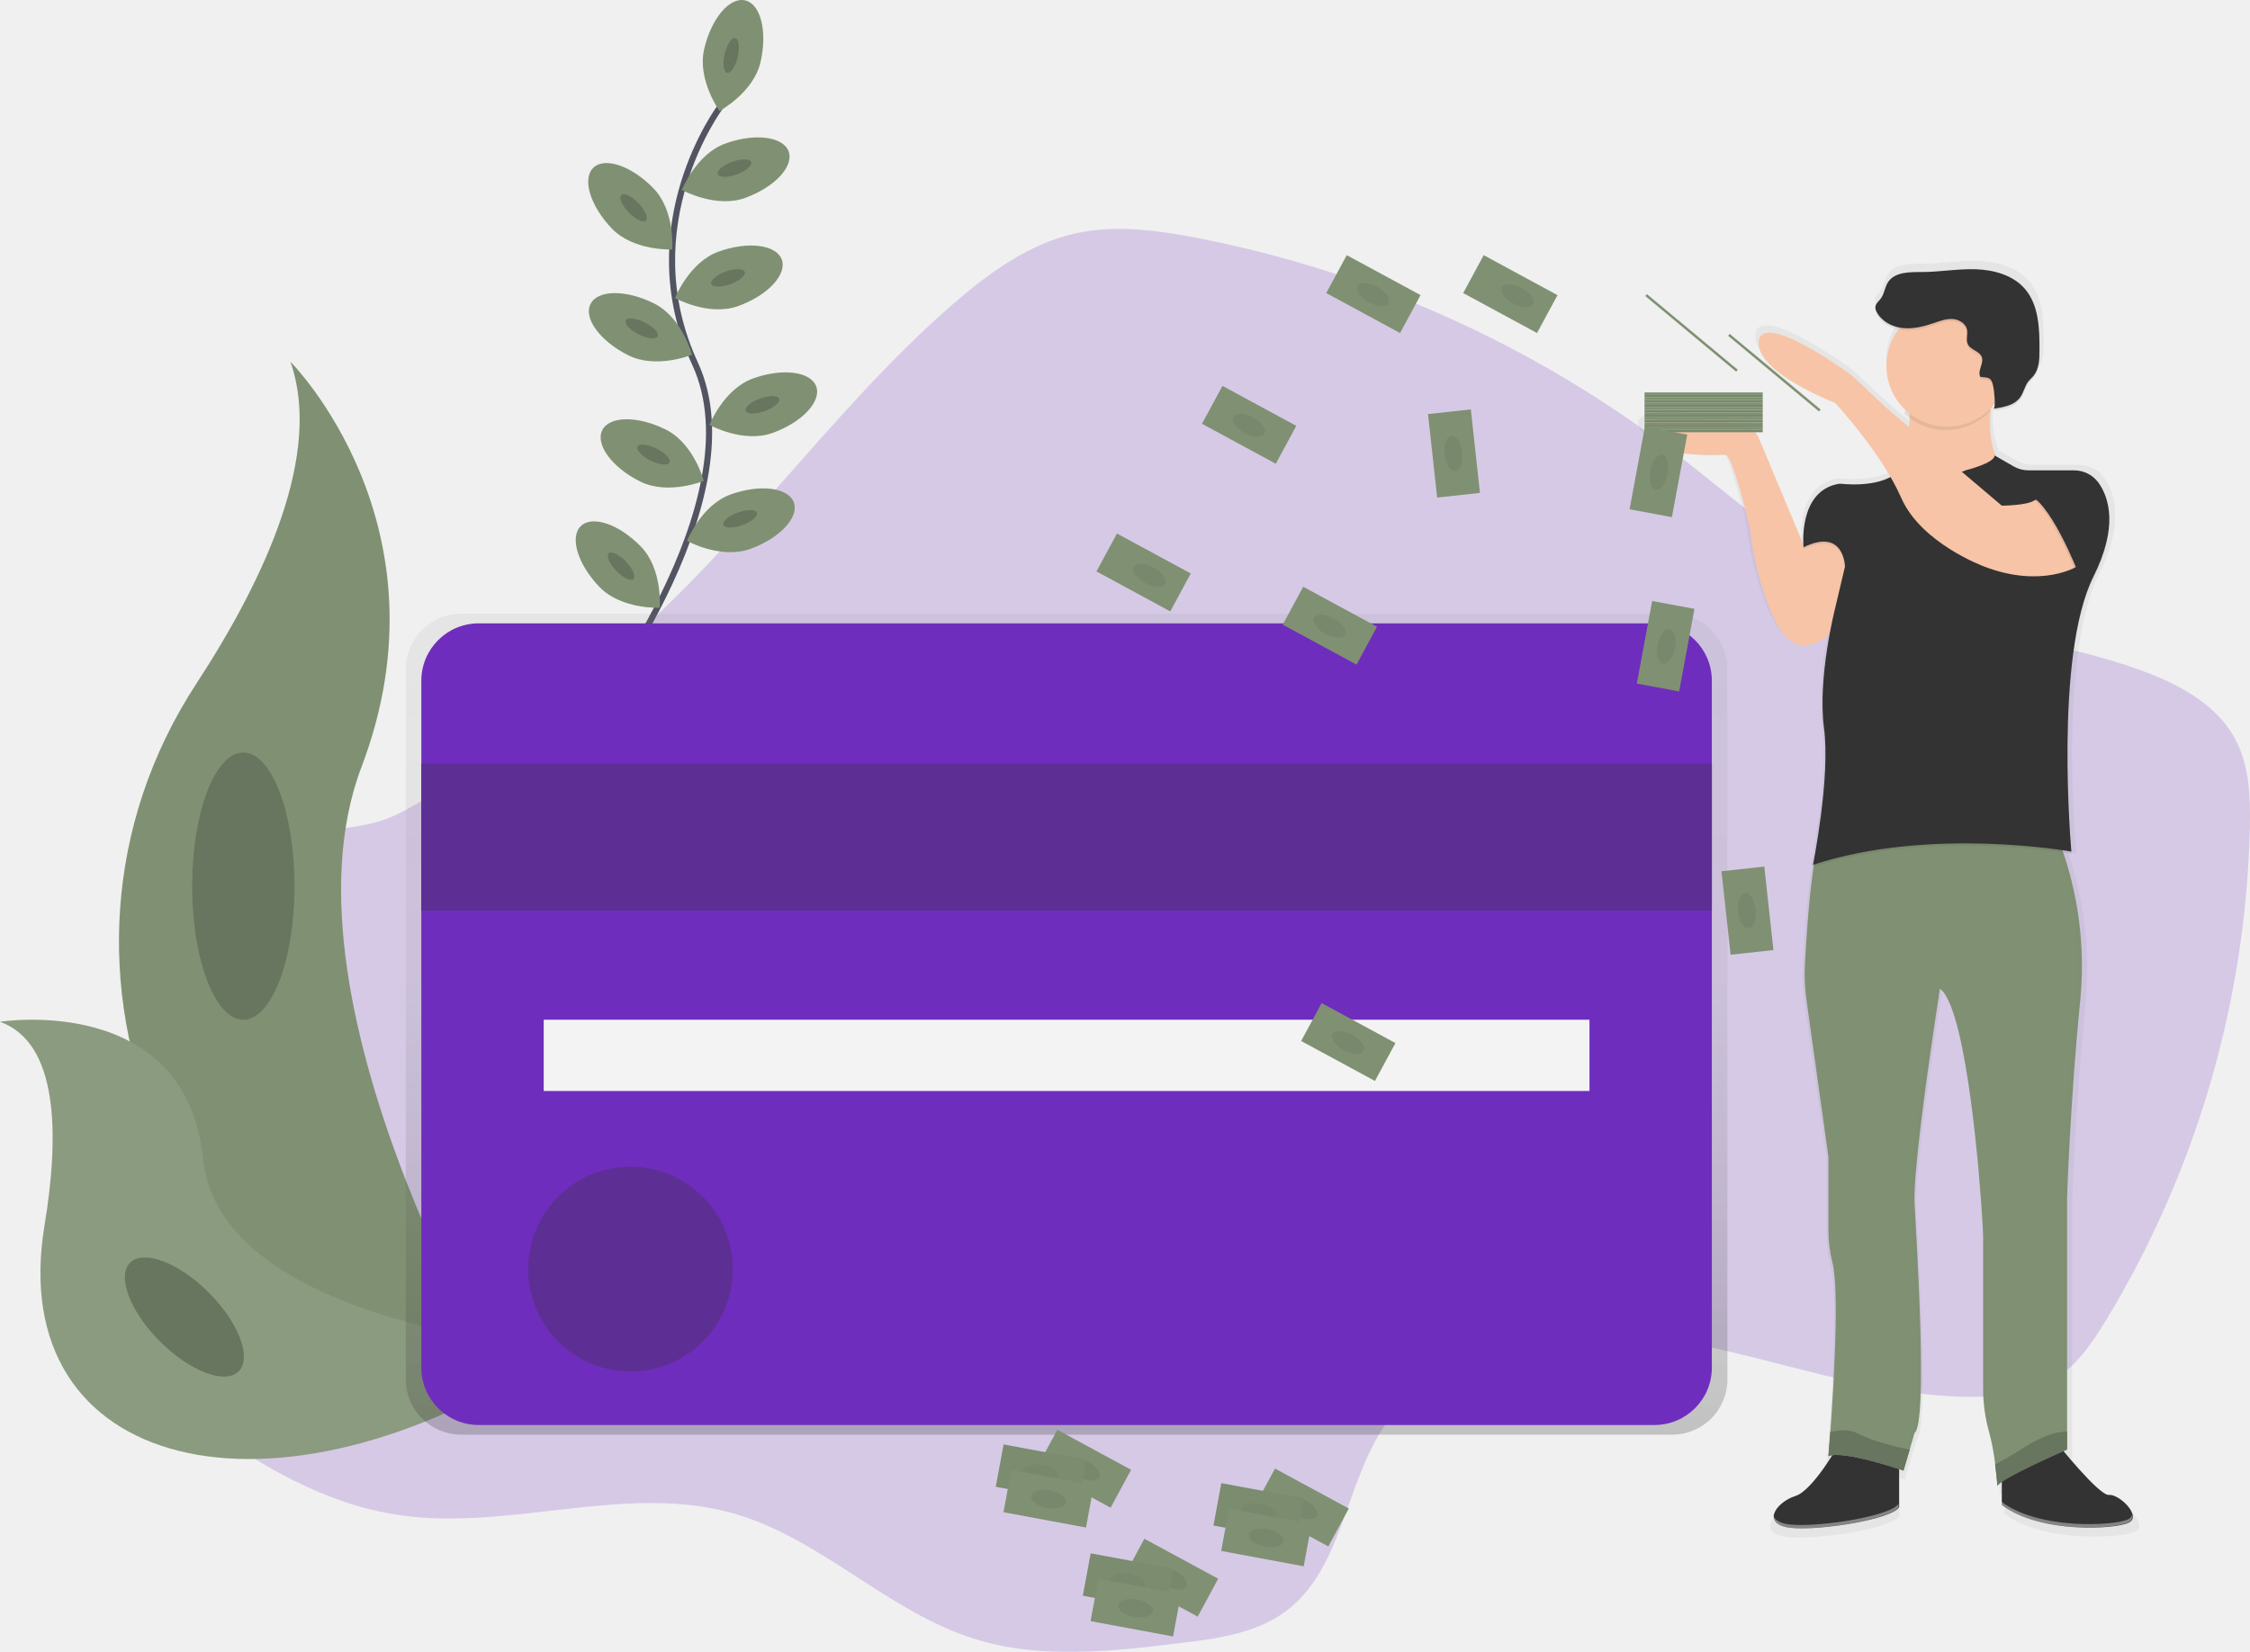
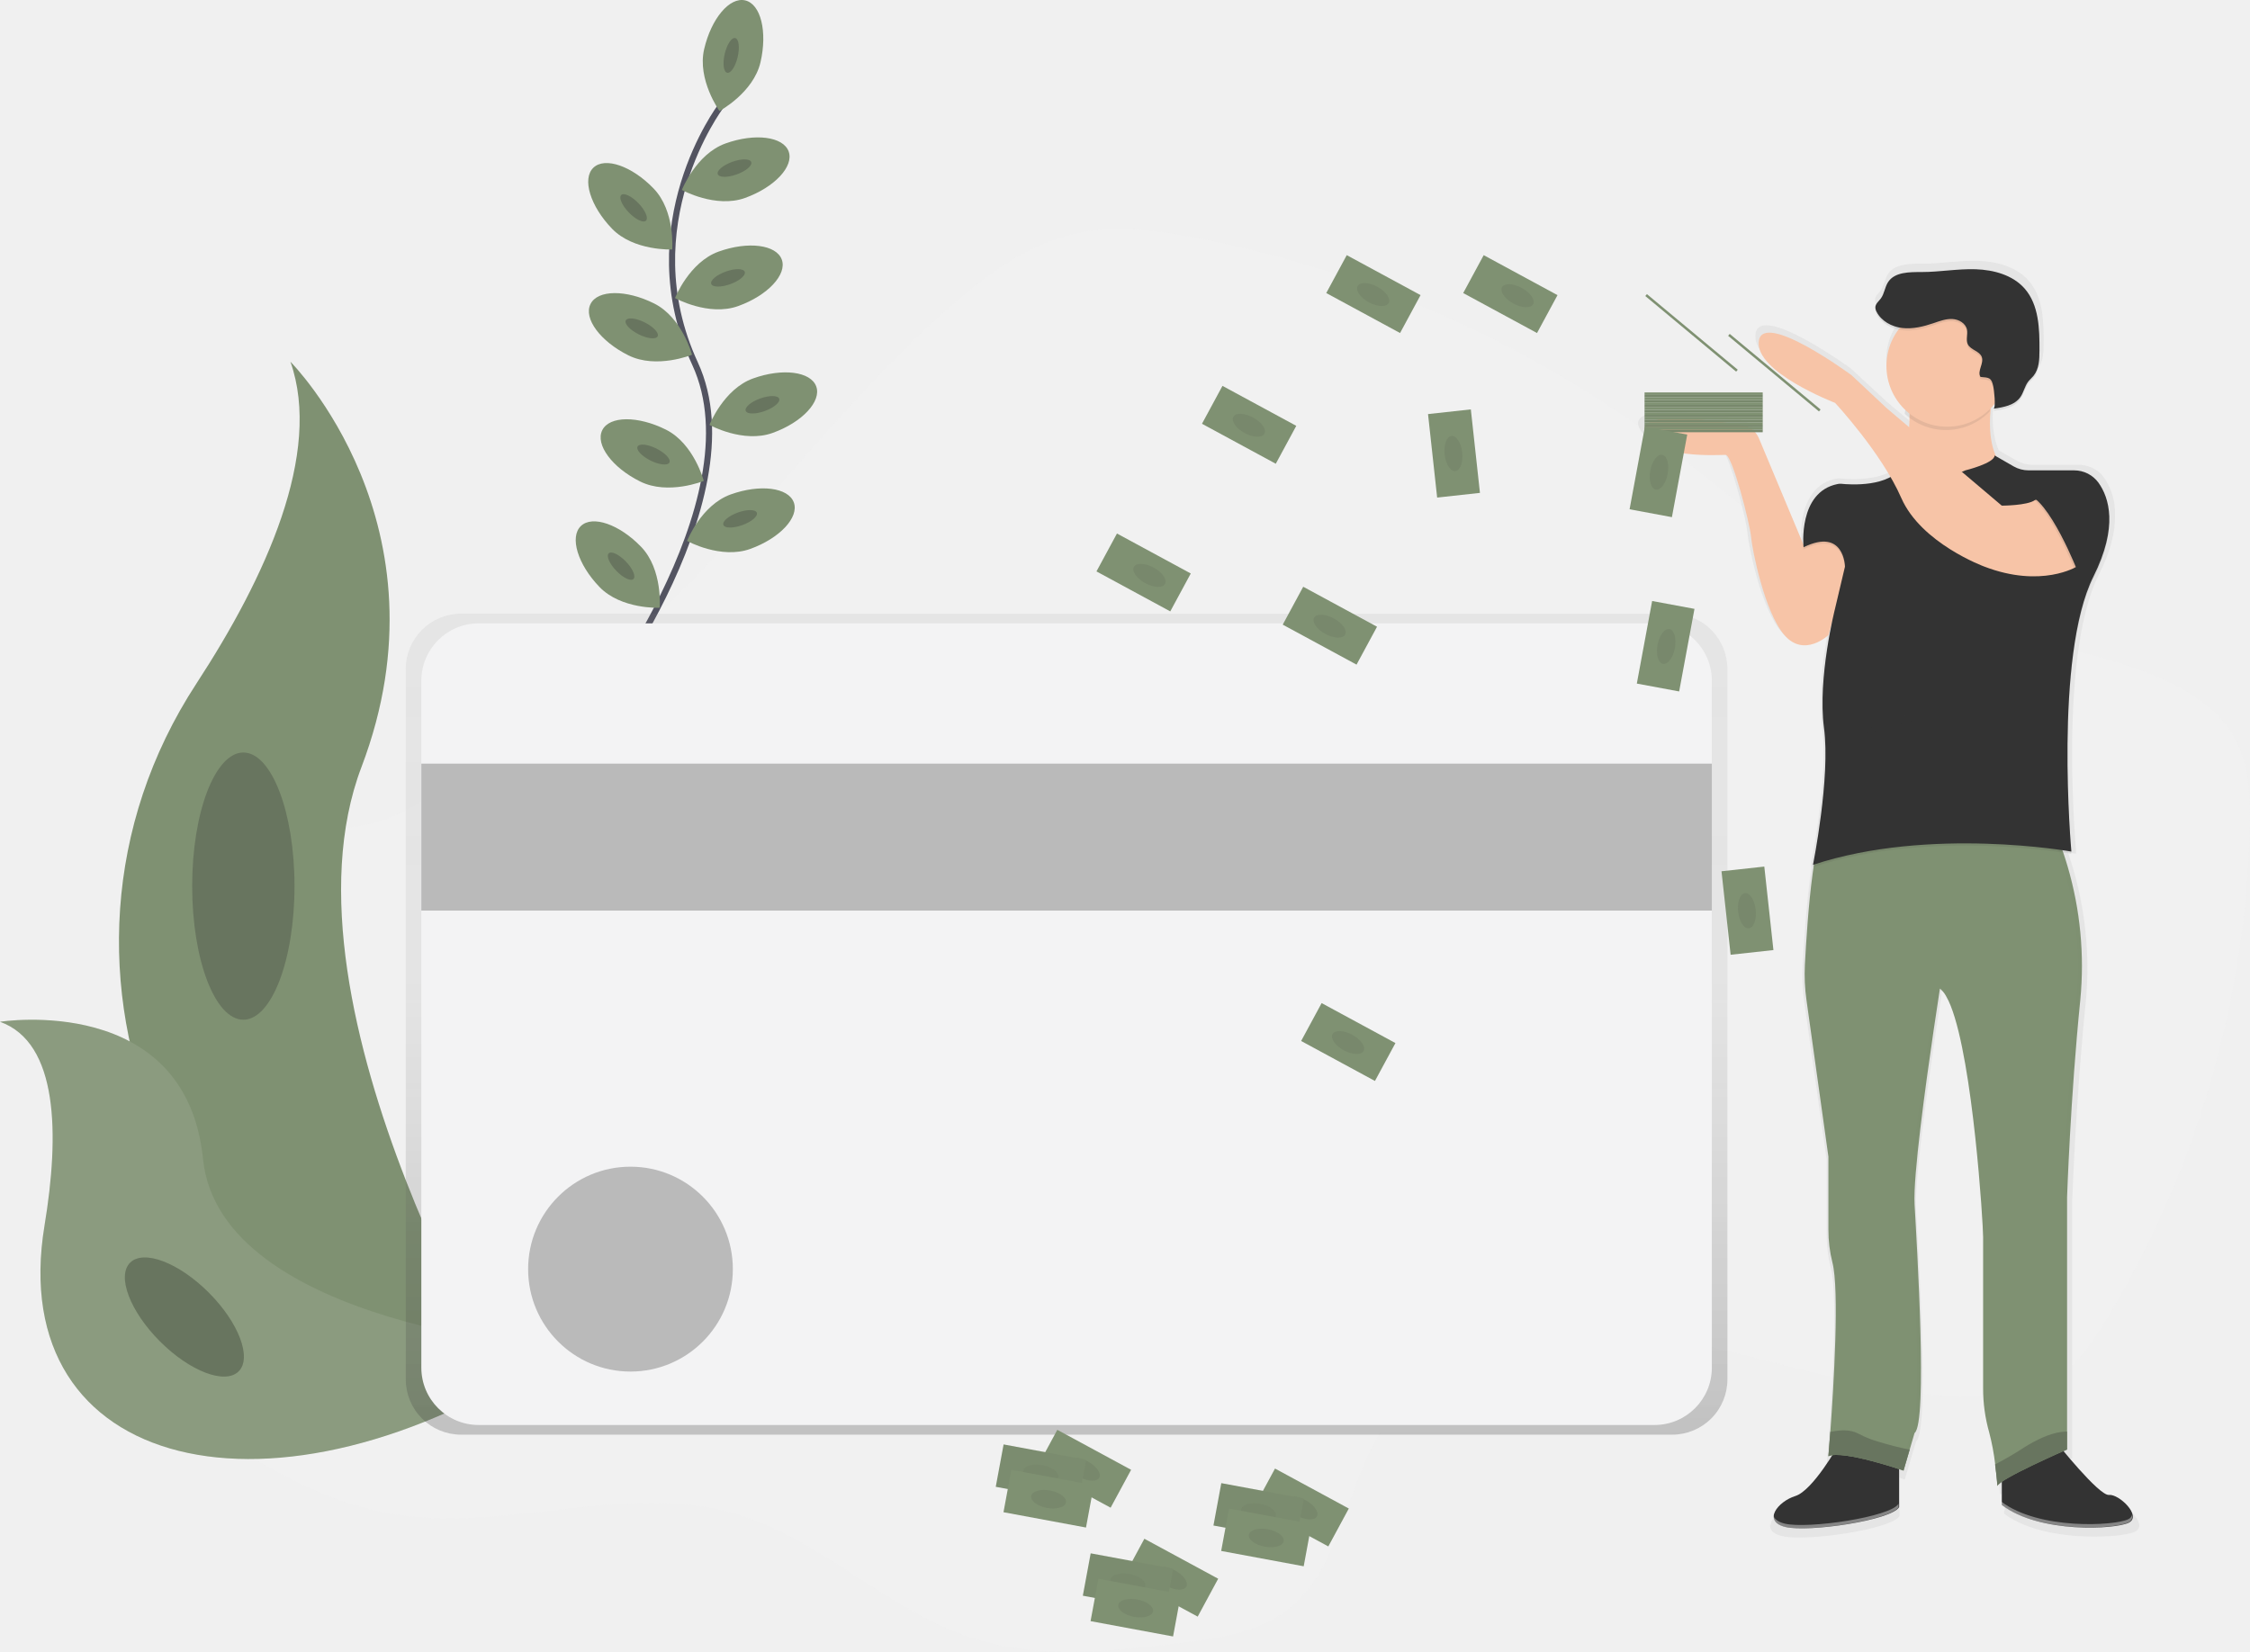
<svg xmlns="http://www.w3.org/2000/svg" width="734" height="539" viewBox="0 0 734 539" fill="none">
  <g clip-path="url(#clip0)">
-     <path opacity="0.2" d="M97.138 273.076C87.485 275.995 78.449 283.063 76.038 292.87C73.279 304.14 79.64 315.5 80.559 327.072C83.528 364.986 29.646 391.735 37.333 428.978C40.385 443.786 52.721 454.678 64.877 463.678C84.35 478.048 105.955 490.744 129.882 494.327C166.198 499.774 204.141 483.766 239.439 493.882C267.91 502.044 289.696 525.965 317.971 534.791C339.494 541.512 362.682 538.864 385.041 536.141C397.099 534.678 409.729 532.988 419.458 525.746C437.544 512.266 438.682 485.645 450.792 466.567C469.496 437.147 510.507 431.369 544.893 437.087C579.28 442.805 612.671 456.881 647.51 455.735C654.956 455.486 662.582 454.475 669.078 450.816C676.976 446.373 682.311 438.543 687.029 430.796C716.513 382.191 732.697 326.674 733.955 269.824C734.158 260.055 733.812 249.864 729.222 241.242C723.42 230.334 711.822 223.809 700.277 219.419C672.552 208.858 641.926 207.13 614.759 195.219C588.556 183.73 567.335 163.581 544.516 146.314C499.043 111.97 446.336 88.474 390.414 77.615C377.309 75.081 363.707 73.27 350.685 76.197C335.681 79.569 322.749 88.931 311.121 99.009C280.186 125.818 255.393 158.897 226.884 188.279C207.218 208.542 185.803 227.027 162.889 243.52C152.339 251.132 141.125 260.169 129.369 265.796C118.608 270.941 108.517 269.643 97.138 273.076Z" fill="#6F2DBD" />
+     <path opacity="0.2" d="M97.138 273.076C87.485 275.995 78.449 283.063 76.038 292.87C73.279 304.14 79.64 315.5 80.559 327.072C83.528 364.986 29.646 391.735 37.333 428.978C40.385 443.786 52.721 454.678 64.877 463.678C84.35 478.048 105.955 490.744 129.882 494.327C166.198 499.774 204.141 483.766 239.439 493.882C267.91 502.044 289.696 525.965 317.971 534.791C339.494 541.512 362.682 538.864 385.041 536.141C397.099 534.678 409.729 532.988 419.458 525.746C437.544 512.266 438.682 485.645 450.792 466.567C469.496 437.147 510.507 431.369 544.893 437.087C579.28 442.805 612.671 456.881 647.51 455.735C654.956 455.486 662.582 454.475 669.078 450.816C676.976 446.373 682.311 438.543 687.029 430.796C716.513 382.191 732.697 326.674 733.955 269.824C734.158 260.055 733.812 249.864 729.222 241.242C723.42 230.334 711.822 223.809 700.277 219.419C672.552 208.858 641.926 207.13 614.759 195.219C588.556 183.73 567.335 163.581 544.516 146.314C499.043 111.97 446.336 88.474 390.414 77.615C377.309 75.081 363.707 73.27 350.685 76.197C335.681 79.569 322.749 88.931 311.121 99.009C280.186 125.818 255.393 158.897 226.884 188.279C207.218 208.542 185.803 227.027 162.889 243.52C152.339 251.132 141.125 260.169 129.369 265.796C118.608 270.941 108.517 269.643 97.138 273.076Z" fill="#F3F3F4" />
    <path d="M235.031 34.806C235.031 34.806 205.904 73.527 226.741 118.66C247.578 163.793 190.426 236.308 190.426 236.308" stroke="#535461" stroke-width="2" stroke-miterlimit="10" />
    <path d="M248.09 20.315C245.777 30.28 234.707 36.217 234.707 36.217C234.707 36.217 227.397 25.995 229.71 16.03C232.024 6.065 238 -1.056 243.094 0.128C248.188 1.313 250.404 10.35 248.09 20.315Z" fill="#7F9172" />
    <path d="M240.655 18.578C241.382 15.45 241.022 12.692 239.851 12.419C238.679 12.147 237.14 14.461 236.412 17.59C235.685 20.719 236.045 23.476 237.217 23.749C238.388 24.022 239.928 21.707 240.655 18.578Z" fill="#7F9172" />
    <path opacity="0.3" d="M240.655 18.578C241.382 15.45 241.022 12.692 239.851 12.419C238.679 12.147 237.14 14.461 236.412 17.59C235.685 20.719 236.045 23.476 237.217 23.749C238.388 24.022 239.928 21.707 240.655 18.578Z" fill="#333333" />
    <path d="M243.056 64.588C233.441 68.058 222.446 61.978 222.446 61.978C222.446 61.978 227.043 50.278 236.666 46.815C246.289 43.353 255.506 44.552 257.277 49.425C259.048 54.298 252.672 61.118 243.056 64.588Z" fill="#7F9172" />
    <path d="M240.355 56.905C243.372 55.813 245.485 54.01 245.076 52.878C244.667 51.746 241.891 51.714 238.874 52.806C235.858 53.898 233.744 55.701 234.153 56.833C234.562 57.965 237.339 57.997 240.355 56.905Z" fill="#7F9172" />
    <path opacity="0.3" d="M240.355 56.905C243.372 55.813 245.485 54.01 245.076 52.878C244.667 51.746 241.891 51.714 238.874 52.806C235.858 53.898 233.744 55.701 234.153 56.833C234.562 57.965 237.339 57.997 240.355 56.905Z" fill="#333333" />
    <path d="M240.818 99.869C231.202 103.339 220.208 97.259 220.208 97.259C220.208 97.259 224.804 85.559 234.428 82.096C244.051 78.634 253.268 79.833 255.039 84.706C256.81 89.579 250.434 96.406 240.818 99.869Z" fill="#7F9172" />
    <path d="M238.229 92.719C241.248 91.631 243.366 89.831 242.958 88.698C242.551 87.565 239.773 87.528 236.754 88.617C233.735 89.705 231.617 91.505 232.025 92.638C232.432 93.771 235.21 93.807 238.229 92.719Z" fill="#7F9172" />
    <path opacity="0.3" d="M238.229 92.719C241.248 91.631 243.366 89.831 242.958 88.698C242.551 87.565 239.773 87.528 236.754 88.617C233.735 89.705 231.617 91.505 232.025 92.638C232.432 93.771 235.21 93.807 238.229 92.719Z" fill="#333333" />
    <path d="M252.054 141.26C242.439 144.73 231.444 138.65 231.444 138.65C231.444 138.65 236.041 126.95 245.664 123.488C255.287 120.025 264.504 121.224 266.275 126.098C268.046 130.971 261.67 137.813 252.054 141.26Z" fill="#7F9172" />
    <path d="M249.467 134.129C252.486 133.041 254.603 131.24 254.196 130.107C253.788 128.975 251.01 128.938 247.991 130.026C244.972 131.114 242.855 132.915 243.262 134.048C243.67 135.18 246.448 135.217 249.467 134.129Z" fill="#7F9172" />
    <path opacity="0.3" d="M249.467 134.129C252.486 133.041 254.603 131.24 254.196 130.107C253.788 128.975 251.01 128.938 247.991 130.026C244.972 131.114 242.855 132.915 243.262 134.048C243.67 135.18 246.448 135.217 249.467 134.129Z" fill="#333333" />
    <path d="M244.745 179.113C235.129 182.583 224.134 176.503 224.134 176.503C224.134 176.503 228.731 164.803 238.354 161.341C247.977 157.878 257.194 159.078 258.965 163.951C260.736 168.824 254.368 175.651 244.745 179.113Z" fill="#7F9172" />
    <path d="M242.177 171.339C245.194 170.247 247.307 168.444 246.898 167.312C246.489 166.18 243.713 166.148 240.696 167.24C237.68 168.332 235.566 170.135 235.975 171.267C236.384 172.399 239.161 172.431 242.177 171.339Z" fill="#7F9172" />
    <path opacity="0.3" d="M242.177 171.339C245.194 170.247 247.307 168.444 246.898 167.312C246.489 166.18 243.713 166.148 240.696 167.24C237.68 168.332 235.566 170.135 235.975 171.267C236.384 172.399 239.161 172.431 242.177 171.339Z" fill="#333333" />
    <path d="M199.642 74.613C206.741 81.975 219.288 81.402 219.288 81.402C219.288 81.402 220.321 68.872 213.222 61.51C206.123 54.147 197.328 51.115 193.576 54.721C189.823 58.327 192.543 67.251 199.642 74.613Z" fill="#7F9172" />
    <path d="M210.737 72C211.603 71.164 210.498 68.613 208.269 66.302C206.04 63.991 203.532 62.795 202.667 63.631C201.801 64.468 202.906 67.019 205.135 69.33C207.364 71.641 209.872 72.836 210.737 72Z" fill="#7F9172" />
    <path opacity="0.3" d="M210.737 72C211.603 71.164 210.498 68.613 208.269 66.302C206.04 63.991 203.532 62.795 202.667 63.631C201.801 64.468 202.906 67.019 205.135 69.33C207.364 71.641 209.872 72.836 210.737 72Z" fill="#333333" />
    <path d="M195.565 191.53C202.664 198.893 215.211 198.319 215.211 198.319C215.211 198.319 216.244 185.789 209.145 178.427C202.046 171.065 193.251 168.032 189.499 171.638C185.746 175.244 188.466 184.168 195.565 191.53Z" fill="#7F9172" />
    <path d="M206.65 188.928C207.515 188.091 206.41 185.54 204.182 183.229C201.953 180.918 199.445 179.723 198.579 180.559C197.714 181.395 198.819 183.946 201.048 186.257C203.276 188.568 205.785 189.764 206.65 188.928Z" fill="#7F9172" />
    <path opacity="0.3" d="M206.65 188.928C207.515 188.091 206.41 185.54 204.182 183.229C201.953 180.918 199.445 179.723 198.579 180.559C197.714 181.395 198.819 183.946 201.048 186.257C203.276 188.568 205.785 189.764 206.65 188.928Z" fill="#333333" />
    <path d="M204.977 115.936C214.126 120.508 225.754 115.755 225.754 115.755C225.754 115.755 222.551 103.603 213.41 99.031C204.269 94.46 194.962 94.505 192.634 99.213C190.305 103.92 195.829 111.365 204.977 115.936Z" fill="#7F9172" />
    <path d="M214.54 109.746C215.077 108.669 213.185 106.633 210.313 105.198C207.442 103.764 204.679 103.475 204.142 104.552C203.605 105.629 205.497 107.666 208.368 109.1C211.24 110.534 214.003 110.823 214.54 109.746Z" fill="#7F9172" />
    <path opacity="0.3" d="M214.54 109.746C215.077 108.669 213.185 106.633 210.313 105.198C207.442 103.764 204.679 103.475 204.142 104.552C203.605 105.629 205.497 107.666 208.368 109.1C211.24 110.534 214.003 110.823 214.54 109.746Z" fill="#333333" />
    <path d="M208.813 157.101C217.962 161.673 229.59 156.92 229.59 156.92C229.59 156.92 226.387 144.768 217.246 140.196C208.105 135.625 198.798 135.67 196.469 140.377C194.141 145.085 199.702 152.575 208.813 157.101Z" fill="#7F9172" />
    <path d="M218.379 150.916C218.916 149.839 217.023 147.803 214.152 146.369C211.281 144.935 208.518 144.645 207.981 145.723C207.444 146.8 209.336 148.836 212.207 150.27C215.079 151.704 217.842 151.994 218.379 150.916Z" fill="#7F9172" />
    <path opacity="0.3" d="M218.379 150.916C218.916 149.839 217.023 147.803 214.152 146.369C211.281 144.935 208.518 144.645 207.981 145.723C207.444 146.8 209.336 148.836 212.207 150.27C215.079 151.704 217.842 151.994 218.379 150.916Z" fill="#333333" />
    <path d="M94.749 118.034C94.749 118.034 147.945 171.283 117.915 250.302C87.884 329.32 169.393 460.721 169.393 460.721C169.393 460.721 168.519 460.592 166.898 460.306C57.627 441.002 3.369 315.915 64.108 222.994C86.663 188.445 105.239 147.921 94.749 118.034Z" fill="#7F9172" />
    <path d="M0 333.409C0 333.409 60.702 323.73 66.233 378.187C71.765 432.644 182.957 440.195 182.957 440.195C182.957 440.195 182.204 440.693 180.87 441.583C89.06 501.931 1.296 480.01 14.522 399.905C19.45 370.116 19.043 340.205 0 333.409Z" fill="#7F9172" />
    <g opacity="0.3">
      <path opacity="0.3" d="M0 333.409C0 333.409 60.702 323.73 66.233 378.187C71.765 432.644 182.957 440.195 182.957 440.195C182.957 440.195 182.204 440.693 180.87 441.583C89.06 501.931 1.296 480.01 14.522 399.905C19.45 370.116 19.043 340.205 0 333.409Z" fill="white" />
    </g>
    <path d="M79.383 332.737C88.602 332.737 96.076 313.22 96.076 289.143C96.076 265.067 88.602 245.549 79.383 245.549C70.165 245.549 62.691 265.067 62.691 289.143C62.691 313.22 70.165 332.737 79.383 332.737Z" fill="#7F9172" />
    <path opacity="0.3" d="M79.383 332.737C88.602 332.737 96.076 313.22 96.076 289.143C96.076 265.067 88.602 245.549 79.383 245.549C70.165 245.549 62.691 265.067 62.691 289.143C62.691 313.22 70.165 332.737 79.383 332.737Z" fill="#333333" />
    <path d="M77.858 447.468C82.252 443.07 77.886 431.568 68.107 421.779C58.327 411.99 46.838 407.62 42.444 412.018C38.05 416.416 42.416 427.917 52.195 437.707C61.975 447.496 73.465 451.866 77.858 447.468Z" fill="#7F9172" />
    <path opacity="0.3" d="M77.858 447.468C82.252 443.07 77.886 431.568 68.107 421.779C58.327 411.99 46.838 407.62 42.444 412.018C38.05 416.416 42.416 427.917 52.195 437.707C61.975 447.496 73.465 451.866 77.858 447.468Z" fill="#333333" />
    <path d="M545.519 200.25H150.38C145.605 200.25 141.026 202.149 137.649 205.529C134.273 208.908 132.376 213.492 132.376 218.272V450.107C132.376 454.887 134.273 459.47 137.649 462.85C141.026 466.23 145.605 468.129 150.38 468.129H545.519C550.294 468.129 554.873 466.23 558.249 462.85C561.626 459.47 563.522 454.887 563.522 450.107V218.272C563.522 213.492 561.626 208.908 558.249 205.529C554.873 202.149 550.294 200.25 545.519 200.25Z" fill="url(#paint0_linear)" />
-     <path d="M539.746 203.404H156.145C145.819 203.404 137.448 211.783 137.448 222.119V446.26C137.448 456.596 145.819 464.975 156.145 464.975H539.746C550.072 464.975 558.443 456.596 558.443 446.26V222.119C558.443 211.783 550.072 203.404 539.746 203.404Z" fill="#6F2DBD" />
-     <path d="M558.443 249.178H137.448V297.132H558.443V249.178Z" fill="#6F2DBD" />
+     <path d="M539.746 203.404H156.145C145.819 203.404 137.448 211.783 137.448 222.119V446.26C137.448 456.596 145.819 464.975 156.145 464.975H539.746C550.072 464.975 558.443 456.596 558.443 446.26V222.119C558.443 211.783 550.072 203.404 539.746 203.404Z" fill="#F3F3F4" />
+     <path d="M558.443 249.178H137.448V297.132H558.443V249.178Z" fill="#F3F3F4" />
    <path opacity="0.3" d="M558.443 249.178H137.448V297.132H558.443V249.178Z" fill="#333333" />
    <path d="M518.525 332.737H177.373V355.987H518.525V332.737Z" fill="#F3F3F4" />
-     <path d="M205.678 447.542C224.12 447.542 239.07 432.577 239.07 414.117C239.07 395.657 224.12 380.692 205.678 380.692C187.236 380.692 172.286 395.657 172.286 414.117C172.286 432.577 187.236 447.542 205.678 447.542Z" fill="#6F2DBD" />
+     <path d="M205.678 447.542C224.12 447.542 239.07 432.577 239.07 414.117C239.07 395.657 224.12 380.692 205.678 380.692C187.236 380.692 172.286 395.657 172.286 414.117C172.286 432.577 187.236 447.542 205.678 447.542Z" fill="#F3F3F4" />
    <path opacity="0.3" d="M205.678 447.542C224.12 447.542 239.07 432.577 239.07 414.117C239.07 395.657 224.12 380.692 205.678 380.692C187.236 380.692 172.286 395.657 172.286 414.117C172.286 432.577 187.236 447.542 205.678 447.542Z" fill="#333333" />
    <path d="M534.509 138.906C535.048 140.612 536.193 142.062 537.727 142.98C544.652 147.559 559.709 146.586 561.518 146.586C561.902 146.586 562.407 147.272 562.964 148.426C565.625 153.918 569.747 170.016 570.026 173.637C570.395 178.02 574.464 198.53 581.126 206.172C581.33 206.406 581.533 206.625 581.729 206.828C588.263 213.399 595.927 206.172 595.927 206.172L597.027 202.348C596.718 203.856 596.371 205.614 596.025 207.583C595.851 208.571 595.678 209.619 595.512 210.698C594.519 216.777 593.998 222.923 593.952 229.082C593.935 231.318 594.031 233.554 594.239 235.78C594.299 236.399 594.367 237.01 594.45 237.606C594.79 240.318 594.956 243.05 594.947 245.783C594.887 262.017 590.749 282.211 590.749 282.211L590.908 282.158C590.81 282.663 590.749 282.912 590.749 282.912L590.991 282.837C590.875 283.586 590.765 284.353 590.659 285.138C589.257 295.321 588.451 307.995 588.067 315.312C587.868 319.172 588.039 323.042 588.579 326.868L595.934 378.7V402.839C595.909 406.497 596.355 410.143 597.26 413.687C599.657 422.807 597.683 454.641 596.575 469.743C596.266 473.862 596.025 476.743 595.957 477.573V477.822L596.168 477.739C596.168 477.912 596.168 478.003 596.168 478.003C596.482 477.868 596.811 477.772 597.147 477.716C594.231 482.242 588.948 489.726 584.887 490.985C582.493 491.715 580.363 493.128 578.76 495.051L578.654 495.195L578.504 495.406C578.001 496.079 577.696 496.878 577.622 497.714C577.563 497.57 577.518 497.421 577.486 497.269C577.177 498.951 578.187 500.49 581.36 501.237C583.209 501.59 585.092 501.742 586.974 501.69C597.976 501.69 617.502 498.303 619.657 494.659V482.092L620.011 482.205V482.318L621.36 482.763L625.061 470.331C629.499 467.042 625.814 408.18 625.061 394.655C624.382 382.328 632.001 333.296 633.35 324.658L633.169 324.439L633.373 323.18C633.644 323.377 633.896 323.599 634.126 323.843C634.569 324.37 634.955 324.941 635.279 325.548C635.916 326.628 636.463 327.758 636.915 328.928C644.36 347.515 647.714 400.667 647.714 405.434V455.418C647.698 460.35 648.383 465.26 649.748 469.999C650.432 472.494 650.961 475.028 651.331 477.588C651.489 478.591 651.625 479.587 651.753 480.538C651.881 481.488 652.009 482.574 652.107 483.465C652.107 483.698 652.16 483.925 652.182 484.136C652.205 484.347 652.182 484.34 652.182 484.445C652.386 486.414 652.491 487.704 652.491 487.704C652.519 487.596 652.571 487.495 652.642 487.41L652.68 487.885C652.733 487.705 652.835 487.543 652.974 487.417C653.28 487.116 653.613 486.844 653.968 486.603V492.954L653.788 492.818V493.912C661.459 499.706 673.946 501.456 683.532 501.388C689.749 501.388 694.783 500.634 696.531 499.759C699.033 498.529 697.662 495.662 695.386 493.467C693.623 491.762 691.324 490.45 689.87 490.616C687.443 490.88 679.146 481.473 674.798 476.321L675.288 476.102L675.981 475.8V392.459C675.981 392.459 677.096 359.555 680.42 327.012C681.997 310.608 680.057 294.055 674.73 278.462L674.624 278.152L675.634 278.311C676.704 278.477 677.277 278.575 677.277 278.575C677.277 278.575 677.277 278.318 677.209 277.82H677.277C677.277 277.82 675.981 263.707 675.966 245.979C675.966 225.883 677.661 201.382 684.677 187.517C688.717 179.536 690.066 173.184 689.953 168.175C690.129 163.768 688.861 159.424 686.343 155.804C685.287 154.347 683.85 153.209 682.191 152.515L682.047 152.432H681.972C680.76 151.941 679.466 151.685 678.159 151.678H663.004C661.25 151.679 659.526 151.224 658 150.358L652.069 146.993C650.095 142.671 649.809 137.315 650.231 132.291C650.231 131.891 650.306 131.491 650.344 131.099L650.773 130.646C651.105 130.292 651.414 129.892 651.715 129.553C651.708 129.85 651.686 130.147 651.647 130.443C651.572 130.918 651.444 131.197 651.24 131.257C654.481 130.835 658.098 130.194 660.088 127.689C660.17 127.591 660.246 127.486 660.321 127.38C660.909 126.427 661.397 125.416 661.776 124.363C662.054 123.643 662.427 122.963 662.883 122.341C663.381 121.692 664.029 121.164 664.564 120.546L664.654 120.44C666.561 118.177 666.666 114.933 666.689 111.976C666.727 104.795 666.516 96.889 661.715 91.503C657.729 87.022 651.369 85.325 645.332 85.129C639.296 84.933 633.275 86.019 627.246 86.049C623.146 86.049 618.203 85.981 615.942 89.376C614.834 91.043 614.699 93.223 613.493 94.822C612.8 95.742 611.737 96.534 611.677 97.681C611.669 98.21 611.805 98.731 612.069 99.19V99.243C613.531 102.124 616.635 103.92 619.876 104.485C619.328 105.145 618.825 105.841 618.369 106.567C616.39 109.733 615.345 113.394 615.354 117.128C615.354 117.566 615.354 117.996 615.399 118.426C615.736 123.498 617.995 128.25 621.715 131.71C621.654 132.132 621.594 132.555 621.526 132.97L621.662 133.09C622.089 133.478 622.534 133.845 622.996 134.192L623.162 134.32C623.162 134.584 623.162 134.848 623.162 135.074C623.162 135.512 623.162 135.957 623.116 136.387C623.071 136.817 623.116 137.081 623.071 137.428L622.973 137.345L615.611 131.189L603.772 120.221C603.772 120.221 574.17 98.654 572.686 108.906C572.506 110.727 573.009 112.549 574.095 114.02C579.528 122.318 598.21 129.379 598.21 129.379C598.21 129.379 609.348 141.17 616.801 153.88C616.537 154.024 616.274 154.159 615.995 154.288C609.363 157.373 599.687 156.068 599.687 156.068C588.511 157.811 587.501 170.069 587.562 175.025C587.562 175.259 587.562 175.485 587.562 175.689C587.562 175.892 587.562 175.938 587.562 176.051L572.731 141.192L572.686 141.087C572.202 139.952 571.44 138.957 570.471 138.195C569.501 137.433 568.355 136.928 567.139 136.726C557.222 135.059 532.436 131.582 534.509 138.906ZM596.597 477.611C596.814 477.559 597.032 477.519 597.253 477.49L597.185 477.596L596.597 477.611Z" fill="url(#paint1_linear)" />
    <path d="M670.698 470.482C670.698 470.482 684.745 488.157 687.993 487.795C691.241 487.432 698.8 494.644 694.482 496.847C690.163 499.049 665.302 500.453 653.034 491.076V476.947L670.698 470.482Z" fill="#333333" />
    <path d="M599.717 471.561C599.717 471.561 591.428 486.346 585.67 488.157C579.913 489.967 574.864 496.454 582.43 498.257C589.996 500.06 617.02 496.092 619.537 491.762V472.64L599.717 471.561Z" fill="#333333" />
    <path d="M589.31 326.31L596.469 377.44V401.21C596.447 404.816 596.883 408.41 597.765 411.907C600.101 420.906 598.18 452.302 597.095 467.201C596.74 472.059 596.469 475.167 596.469 475.167C601.149 473.002 620.968 479.851 620.968 479.851L622.973 473.024L624.571 467.593C628.896 464.349 625.324 406.287 624.571 392.912C624.081 383.777 628.15 354.161 630.758 336.411C631.511 331.395 632.122 327.359 632.491 324.93C632.725 323.421 632.853 322.584 632.853 322.584C633.647 323.232 634.307 324.029 634.797 324.93C635.417 325.996 635.949 327.111 636.387 328.264C643.637 346.602 646.937 399.03 646.937 403.699V453.004C646.922 457.868 647.59 462.711 648.919 467.389C649.812 470.802 650.464 474.273 650.871 477.777C651.384 481.692 651.625 484.845 651.625 484.845C651.986 482.68 674.323 472.941 674.323 472.941V390.717C674.323 390.717 675.401 358.28 678.649 326.159C680.044 311.549 678.638 296.806 674.504 282.724C673.607 279.654 672.71 277.051 671.934 274.992C670.615 271.484 669.673 269.545 669.673 269.545H596.092C594.856 269.779 593.832 272.268 592.905 276.048C592.302 278.582 591.774 281.69 591.314 285.1C589.95 295.14 589.167 307.64 588.79 314.867C588.6 318.689 588.774 322.521 589.31 326.31Z" fill="#7F9172" />
    <g opacity="0.1">
      <path opacity="0.1" d="M673.027 473.175V390.951C673.027 390.951 674.104 358.514 677.352 326.393C680.6 294.273 668.309 269.772 668.309 269.772H669.749C669.749 269.772 681.994 294.296 678.792 326.393C675.589 358.491 674.466 390.951 674.466 390.951V473.175C674.466 473.175 652.13 482.914 651.768 485.079C651.768 485.079 651.768 484.596 651.655 483.766C656.523 480.379 673.027 473.175 673.027 473.175Z" fill="#333333" />
      <path opacity="0.1" d="M598.632 474.94C597.952 474.954 597.28 475.092 596.65 475.348V474.986C597.309 474.919 597.971 474.904 598.632 474.94Z" fill="#333333" />
      <path opacity="0.1" d="M623.312 467.774C627.638 464.53 624.066 406.468 623.312 393.093C622.559 379.718 631.602 322.772 631.602 322.772C632.075 323.138 632.494 323.57 632.845 324.055C631.519 332.564 624.103 380.941 624.759 393.093C625.513 406.438 629.085 464.5 624.759 467.774L621.157 480.032L619.846 479.595L623.312 467.774Z" fill="#333333" />
    </g>
    <path d="M604.035 180.524L596.499 207.213C596.499 207.213 588.571 214.757 582.091 207.213C575.61 199.67 571.616 179.445 571.224 175.115C570.832 170.785 565.097 148.426 562.934 148.426C560.771 148.426 539.158 149.867 536.634 140.883C534.614 133.656 558.744 137.111 568.405 138.733C569.595 138.936 570.714 139.436 571.659 140.188C572.604 140.94 573.343 141.918 573.809 143.033L588.624 178.45C588.624 178.45 596.469 169.345 604.035 180.524Z" fill="#F7C4A7" />
    <path d="M652.672 118.494C652.672 118.494 643.305 144.821 655.197 154.197C667.089 163.574 612.671 166.101 612.671 166.101L620.057 159.07C620.057 159.07 625.279 138.333 621.677 121.021L652.672 118.494Z" fill="#F7C4A7" />
    <path opacity="0.1" d="M641.142 154.197C641.142 154.197 650.69 151.851 650.69 149.332L659.153 154.197H680.412C680.412 154.197 695.906 162.85 682.936 188.822C669.967 214.794 675.732 278.59 675.732 278.59C675.732 278.59 629.62 270.292 591.428 282.92C591.428 282.92 597.193 254.428 595.03 238.202C592.867 221.976 598.632 199.255 598.632 199.255L601.872 185.548C601.872 185.548 601.692 172.724 588.361 179.234C588.361 179.234 586.379 160.662 600.071 158.497C600.071 158.497 615.897 160.662 620.607 152.726C620.607 152.756 631.059 158.889 641.142 154.197Z" fill="#333333" />
    <path d="M641.142 153.481C641.142 153.481 650.69 151.135 650.69 148.615L656.892 152.183C658.374 153.033 660.053 153.48 661.761 153.481H676.629C678.183 153.476 679.716 153.842 681.101 154.547C682.486 155.253 683.683 156.279 684.594 157.539C688.008 162.344 691.068 171.819 682.937 188.105C669.967 214.07 675.732 277.873 675.732 277.873C675.732 277.873 629.62 269.575 591.428 282.203C591.428 282.203 597.193 253.711 595.03 237.485C592.867 221.259 598.632 198.591 598.632 198.591L601.872 184.884C601.872 184.884 601.692 172.06 588.361 178.57C588.361 178.57 586.431 160.511 599.506 157.931C599.87 157.85 600.243 157.825 600.614 157.856C603.41 158.15 616.439 159.093 620.614 152.025C620.607 152.032 631.059 158.165 641.142 153.481Z" fill="#333333" />
    <path opacity="0.1" d="M677.533 186.295C677.533 186.295 666.003 193.507 647.269 186.295C647.269 186.295 626.734 178.751 620.245 163.936C613.757 149.12 653.026 166.463 653.026 166.463C653.026 166.463 661.316 166.463 663.833 164.66C666.35 162.857 684.014 178.359 677.533 186.295Z" fill="#333333" />
    <path d="M677.533 184.854C677.533 184.854 666.003 192.066 647.269 184.854C647.269 184.854 626.733 177.311 620.245 162.495C613.757 147.68 598.632 131.453 598.632 131.453C598.632 131.453 572.332 121.353 573.763 111.259C575.195 101.166 604.028 122.439 604.028 122.439L615.558 133.256L653.026 164.992C653.026 164.992 661.316 164.992 663.833 163.189C666.35 161.386 684.014 176.918 677.533 184.854Z" fill="#F7C4A7" />
    <path opacity="0.1" d="M621.33 122.1L652.31 119.572C650.718 124.34 649.634 129.263 649.077 134.26C645.476 137.998 640.552 140.172 635.365 140.313C630.179 140.454 625.145 138.551 621.345 135.014C622.135 130.745 622.13 126.367 621.33 122.1Z" fill="#333333" />
    <path d="M635.204 139.231C646.146 139.231 655.016 130.352 655.016 119.399C655.016 108.446 646.146 99.567 635.204 99.567C624.262 99.567 615.392 108.446 615.392 119.399C615.392 130.352 624.262 139.231 635.204 139.231Z" fill="#F7C4A7" />
    <path opacity="0.1" d="M646.078 123.706C644.918 121.79 647.277 119.293 646.5 117.196C645.784 115.265 642.936 114.933 641.979 113.13C641.225 111.674 641.979 109.887 641.677 108.28C641.248 106.205 639.017 104.915 636.9 104.81C634.782 104.704 632.74 105.496 630.728 106.175C627.449 107.284 623.998 108.136 620.562 107.744C617.125 107.352 613.696 105.481 612.167 102.411C611.916 101.964 611.784 101.46 611.782 100.947C611.843 99.816 612.882 99.039 613.553 98.134C614.729 96.557 614.864 94.407 615.935 92.763C618.12 89.413 622.92 89.496 626.914 89.481C632.792 89.481 638.64 88.38 644.518 88.576C650.396 88.772 656.576 90.439 660.472 94.86C665.144 100.178 665.355 107.963 665.318 115.054C665.318 117.973 665.197 121.149 663.336 123.405C662.793 124.061 662.13 124.604 661.61 125.275C660.479 126.784 660.178 128.715 659.115 130.247C657.231 132.97 653.554 133.634 650.276 134.071C651.24 133.943 650.442 127.478 650.276 126.882C649.643 123.91 648.957 123.97 646.078 123.706Z" fill="#333333" />
    <path d="M646.078 122.99C644.918 121.074 647.277 118.577 646.5 116.48C645.784 114.548 642.936 114.217 641.979 112.414C641.225 110.958 641.979 109.17 641.677 107.563C641.248 105.489 639.017 104.199 636.9 104.093C634.782 103.987 632.74 104.78 630.728 105.458C627.449 106.567 623.998 107.42 620.562 107.028C617.125 106.635 613.696 104.764 612.167 101.694C611.916 101.247 611.784 100.743 611.782 100.231C611.843 99.099 612.882 98.322 613.553 97.417C614.729 95.841 614.864 93.691 615.935 92.046C618.12 88.697 622.92 88.78 626.914 88.765C632.792 88.765 638.64 87.663 644.518 87.859C650.396 88.056 656.576 89.723 660.472 94.143C665.144 99.461 665.355 107.246 665.318 114.337C665.318 117.257 665.197 120.432 663.336 122.688C662.793 123.344 662.13 123.887 661.61 124.559C660.479 126.067 660.178 127.999 659.115 129.53C657.231 132.253 653.554 132.917 650.276 133.354C651.24 133.226 650.442 126.761 650.276 126.165C649.643 123.156 648.957 123.246 646.078 122.99Z" fill="#333333" />
    <path opacity="0.1" d="M677.352 187.2C677.352 187.2 667.623 161.952 660.057 161.235C652.491 160.519 674.466 161.235 674.466 161.235L681.67 174.218L677.352 187.2Z" fill="#333333" />
    <path d="M678.076 187.2C678.076 187.2 668.347 161.952 660.781 161.235C653.215 160.519 675.19 161.235 675.19 161.235L682.394 174.218L678.076 187.2Z" fill="#333333" />
    <path d="M650.841 477.837C651.353 481.752 651.595 484.905 651.595 484.905C651.956 482.74 674.293 473.002 674.293 473.002V467.14C673.724 467.119 673.154 467.147 672.59 467.223C668.257 467.804 664.24 469.909 660.532 472.157C657.401 474.214 654.166 476.11 650.841 477.837Z" fill="#7F9172" />
    <path opacity="0.3" d="M650.841 477.837C651.353 481.752 651.595 484.905 651.595 484.905C651.956 482.74 674.293 473.002 674.293 473.002V467.14C673.724 467.119 673.154 467.147 672.59 467.223C668.257 467.804 664.24 469.909 660.532 472.157C657.401 474.214 654.166 476.11 650.841 477.837Z" fill="#333333" />
    <path d="M596.469 475.167C601.149 473.002 620.969 479.851 620.969 479.851L622.973 473.024C619.514 472.323 616.078 471.448 612.702 470.407C611.125 469.95 609.584 469.38 608.09 468.702C607.092 468.168 606.065 467.69 605.015 467.269C602.43 466.378 599.74 466.756 597.087 467.201C596.74 472.059 596.469 475.167 596.469 475.167Z" fill="#7F9172" />
    <path opacity="0.3" d="M596.469 475.167C601.149 473.002 620.969 479.851 620.969 479.851L622.973 473.024C619.514 472.323 616.078 471.448 612.702 470.407C611.125 469.95 609.584 469.38 608.09 468.702C607.092 468.168 606.065 467.69 605.015 467.269C602.43 466.378 599.74 466.756 597.087 467.201C596.74 472.059 596.469 475.167 596.469 475.167Z" fill="#333333" />
    <path opacity="0.4" d="M694.286 495.723C694.587 495.594 694.855 495.398 695.069 495.149C695.283 494.901 695.438 494.607 695.521 494.29C695.656 494.787 695.604 495.317 695.377 495.779C695.149 496.241 694.761 496.605 694.286 496.802C689.96 498.967 665.106 500.407 652.838 491.031V489.952C665.106 499.329 689.96 497.888 694.286 495.723Z" fill="white" />
    <path opacity="0.4" d="M582.241 497.164C589.777 498.966 616.831 494.999 619.348 490.669V491.747C616.824 496.077 589.807 500.045 582.241 498.242C579.152 497.488 578.164 495.979 578.473 494.327C578.715 495.549 579.845 496.56 582.241 497.164Z" fill="white" />
    <path opacity="0.1" d="M626.191 234.445C626.191 234.445 618.263 231.918 616.1 234.445C613.938 236.972 595.452 242.894 595.452 242.894" fill="#333333" />
    <path d="M536.491 135.353H575.037V134.539H536.491V135.353Z" fill="#7F9172" />
    <path d="M536.491 136.168H575.037V135.353H536.491V136.168Z" fill="#7F9172" />
    <path opacity="0.1" d="M536.491 136.168H575.037V135.353H536.491V136.168Z" fill="#333333" />
    <path d="M536.491 136.983H575.037V136.168H536.491V136.983Z" fill="#7F9172" />
    <path d="M536.491 137.79H575.037V136.975H536.491V137.79Z" fill="#7F9172" />
    <path opacity="0.1" d="M536.491 137.79H575.037V136.975H536.491V137.79Z" fill="#333333" />
    <path d="M536.491 138.605H575.037V137.79H536.491V138.605Z" fill="#7F9172" />
    <path d="M536.491 139.412H575.037V138.597H536.491V139.412Z" fill="#7F9172" />
    <path opacity="0.1" d="M536.491 139.412H575.037V138.597H536.491V139.412Z" fill="#333333" />
    <path d="M536.491 140.227H575.037V139.412H536.491V140.227Z" fill="#7F9172" />
    <path d="M536.491 141.034H575.037V140.219H536.491V141.034Z" fill="#7F9172" />
    <path opacity="0.1" d="M536.491 141.034H575.037V140.219H536.491V141.034Z" fill="#333333" />
    <path d="M536.491 128.866H575.037V128.051H536.491V128.866Z" fill="#7F9172" />
    <path d="M563.756 109.578L593.392 134.25L593.912 133.624L564.276 108.951L563.756 109.578Z" fill="#7F9172" />
    <path d="M536.736 96.597L566.372 121.27L566.893 120.643L537.257 95.97L536.736 96.597Z" fill="#7F9172" />
    <path d="M536.491 129.673H575.037V128.858H536.491V129.673Z" fill="#7F9172" />
    <path opacity="0.1" d="M536.491 129.673H575.037V128.858H536.491V129.673Z" fill="#333333" />
    <path d="M536.491 130.495H575.037V129.681H536.491V130.495Z" fill="#7F9172" />
    <path d="M536.491 131.303H575.037V130.488H536.491V131.303Z" fill="#7F9172" />
    <path opacity="0.1" d="M536.491 131.303H575.037V130.488H536.491V131.303Z" fill="#333333" />
    <path d="M536.491 132.11H575.037V131.295H536.491V132.11Z" fill="#7F9172" />
    <path d="M536.491 132.924H575.037V132.11H536.491V132.924Z" fill="#7F9172" />
    <path opacity="0.1" d="M536.491 132.924H575.037V132.11H536.491V132.924Z" fill="#333333" />
    <path d="M536.491 133.732H575.037V132.917H536.491V133.732Z" fill="#7F9172" />
    <path d="M536.491 134.546H575.037V133.732H536.491V134.546Z" fill="#7F9172" />
    <path opacity="0.1" d="M536.491 134.546H575.037V133.732H536.491V134.546Z" fill="#333333" />
    <path d="M531.605 166.178L545.416 168.746L550.414 141.801L536.603 139.233L531.605 166.178Z" fill="#7F9172" />
    <path d="M544.032 154.601C544.613 151.468 543.817 148.692 542.254 148.402C540.691 148.111 538.953 150.416 538.371 153.549C537.79 156.683 538.586 159.459 540.149 159.749C541.712 160.04 543.451 157.735 544.032 154.601Z" fill="#7F9172" />
    <path opacity="0.1" d="M544.032 154.601C544.613 151.468 543.817 148.692 542.254 148.402C540.691 148.111 538.953 150.416 538.371 153.549C537.79 156.683 538.586 159.459 540.149 159.749C541.712 160.04 543.451 157.735 544.032 154.601Z" fill="#333333" />
    <path d="M533.968 223.052L547.779 225.619L552.777 198.674L538.966 196.107L533.968 223.052Z" fill="#7F9172" />
    <path d="M546.388 211.469C546.969 208.335 546.173 205.559 544.61 205.269C543.047 204.978 541.309 207.283 540.727 210.417C540.146 213.55 540.942 216.326 542.505 216.616C544.068 216.907 545.807 214.602 546.388 211.469Z" fill="#7F9172" />
    <path opacity="0.1" d="M546.388 211.469C546.969 208.335 546.173 205.559 544.61 205.269C543.047 204.978 541.309 207.283 540.727 210.417C540.146 213.55 540.942 216.326 542.505 216.616C544.068 216.907 545.807 214.602 546.388 211.469Z" fill="#333333" />
    <path d="M484.015 83.258L477.33 95.625L501.408 108.668L508.094 96.302L484.015 83.258Z" fill="#7F9172" />
    <path d="M500.13 99.264C500.893 97.863 499.24 95.488 496.438 93.958C493.637 92.428 490.747 92.323 489.983 93.724C489.22 95.124 490.873 97.5 493.675 99.03C496.477 100.559 499.367 100.664 500.13 99.264Z" fill="#7F9172" />
    <path opacity="0.1" d="M500.13 99.264C500.893 97.863 499.24 95.488 496.438 93.958C493.637 92.428 490.747 92.323 489.983 93.724C489.22 95.124 490.873 97.5 493.675 99.03C496.477 100.559 499.367 100.664 500.13 99.264Z" fill="#333333" />
    <path d="M431.145 327.309L424.46 339.676L448.538 352.719L455.224 340.353L431.145 327.309Z" fill="#7F9172" />
    <path d="M444.834 342.926C445.591 341.526 443.934 339.162 441.134 337.645C438.334 336.128 435.45 336.033 434.694 337.433C433.937 338.833 435.594 341.197 438.394 342.714C441.194 344.231 444.077 344.326 444.834 342.926Z" fill="#7F9172" />
    <path opacity="0.1" d="M444.834 342.926C445.591 341.526 443.934 339.162 441.134 337.645C438.334 336.128 435.45 336.033 434.694 337.433C433.937 338.833 435.594 341.197 438.394 342.714C441.194 344.231 444.077 344.326 444.834 342.926Z" fill="#333333" />
    <path d="M398.797 125.91L392.112 138.277L416.19 151.32L422.876 138.953L398.797 125.91Z" fill="#7F9172" />
    <path d="M412.48 141.516C413.236 140.116 411.58 137.752 408.779 136.235C405.979 134.718 403.096 134.623 402.339 136.023C401.582 137.422 403.239 139.787 406.039 141.304C408.839 142.82 411.723 142.915 412.48 141.516Z" fill="#7F9172" />
    <path opacity="0.1" d="M412.48 141.516C413.236 140.116 411.58 137.752 408.779 136.235C405.979 134.718 403.096 134.623 402.339 136.023C401.582 137.422 403.239 139.787 406.039 141.304C408.839 142.82 411.723 142.915 412.48 141.516Z" fill="#333333" />
    <path d="M439.34 83.255L432.654 95.622L456.733 108.665L463.418 96.298L439.34 83.255Z" fill="#7F9172" />
    <path d="M453.022 98.861C453.779 97.461 452.122 95.097 449.322 93.58C446.522 92.063 443.638 91.968 442.882 93.368C442.125 94.767 443.782 97.132 446.582 98.648C449.382 100.165 452.265 100.26 453.022 98.861Z" fill="#7F9172" />
    <path opacity="0.1" d="M453.022 98.861C453.779 97.461 452.122 95.097 449.322 93.58C446.522 92.063 443.638 91.968 442.882 93.368C442.125 94.767 443.782 97.132 446.582 98.648C449.382 100.165 452.265 100.26 453.022 98.861Z" fill="#333333" />
    <path d="M479.818 133.585L465.854 135.114L468.83 162.357L482.793 160.829L479.818 133.585Z" fill="#7F9172" />
    <path d="M474.766 153.731C476.346 153.558 477.347 150.85 477.001 147.681C476.655 144.513 475.093 142.085 473.513 142.258C471.932 142.431 470.931 145.139 471.277 148.308C471.624 151.476 473.185 153.904 474.766 153.731Z" fill="#7F9172" />
    <path opacity="0.1" d="M474.766 153.731C476.346 153.558 477.347 150.85 477.001 147.681C476.655 144.513 475.093 142.085 473.513 142.258C471.932 142.431 470.931 145.139 471.277 148.308C471.624 151.476 473.185 153.904 474.766 153.731Z" fill="#333333" />
    <path d="M575.555 282.764L561.591 284.293L564.567 311.536L578.531 310.008L575.555 282.764Z" fill="#7F9172" />
    <path d="M570.51 302.91C572.091 302.737 573.091 300.029 572.745 296.86C572.399 293.692 570.837 291.264 569.257 291.437C567.676 291.61 566.676 294.319 567.022 297.487C567.368 300.655 568.93 303.083 570.51 302.91Z" fill="#7F9172" />
    <path opacity="0.1" d="M570.51 302.91C572.091 302.737 573.091 300.029 572.745 296.86C572.399 293.692 570.837 291.264 569.257 291.437C567.676 291.61 566.676 294.319 567.022 297.487C567.368 300.655 568.93 303.083 570.51 302.91Z" fill="#333333" />
    <path d="M425.14 191.457L418.454 203.824L442.533 216.867L449.218 204.5L425.14 191.457Z" fill="#7F9172" />
    <path d="M438.817 207.073C439.574 205.673 437.917 203.309 435.117 201.792C432.317 200.275 429.434 200.18 428.677 201.58C427.92 202.98 429.577 205.344 432.377 206.861C435.177 208.378 438.061 208.473 438.817 207.073Z" fill="#7F9172" />
    <path opacity="0.1" d="M438.817 207.073C439.574 205.673 437.917 203.309 435.117 201.792C432.317 200.275 429.434 200.18 428.677 201.58C427.92 202.98 429.577 205.344 432.377 206.861C435.177 208.378 438.061 208.473 438.817 207.073Z" fill="#333333" />
    <path d="M364.378 174.086L357.693 186.453L381.771 199.496L388.457 187.129L364.378 174.086Z" fill="#7F9172" />
    <path d="M380.06 190.523C380.824 189.122 379.171 186.747 376.369 185.217C373.567 183.687 370.677 183.582 369.914 184.983C369.151 186.383 370.804 188.759 373.605 190.289C376.407 191.819 379.297 191.923 380.06 190.523Z" fill="#7F9172" />
    <path opacity="0.1" d="M380.06 190.523C380.824 189.122 379.171 186.747 376.369 185.217C373.567 183.687 370.677 183.582 369.914 184.983C369.151 186.383 370.804 188.759 373.605 190.289C376.407 191.819 379.297 191.923 380.06 190.523Z" fill="#333333" />
    <path d="M344.918 466.554L338.233 478.92L362.311 491.963L368.996 479.597L344.918 466.554Z" fill="#7F9172" />
    <path d="M358.599 482.163C359.356 480.763 357.699 478.399 354.899 476.882C352.099 475.365 349.216 475.27 348.459 476.67C347.702 478.069 349.359 480.434 352.159 481.951C354.959 483.467 357.843 483.562 358.599 482.163Z" fill="#7F9172" />
    <path opacity="0.1" d="M358.599 482.163C359.356 480.763 357.699 478.399 354.899 476.882C352.099 475.365 349.216 475.27 348.459 476.67C347.702 478.069 349.359 480.434 352.159 481.951C354.959 483.467 357.843 483.562 358.599 482.163Z" fill="#333333" />
    <path d="M327.399 471.32L324.837 485.145L351.756 490.144L354.318 476.319L327.399 471.32Z" fill="#7F9172" />
    <path opacity="0.05" d="M327.399 471.32L324.837 485.145L351.756 490.144L354.318 476.319L327.399 471.32Z" fill="#333333" />
    <path d="M345.218 481.96C345.508 480.395 343.206 478.656 340.075 478.074C336.945 477.493 334.172 478.29 333.882 479.855C333.592 481.42 335.895 483.159 339.025 483.741C342.156 484.322 344.928 483.525 345.218 481.96Z" fill="#7F9172" />
    <path opacity="0.1" d="M345.218 481.96C345.508 480.395 343.206 478.656 340.075 478.074C336.945 477.493 334.172 478.29 333.882 479.855C333.592 481.42 335.895 483.159 339.025 483.741C342.156 484.322 344.928 483.525 345.218 481.96Z" fill="#333333" />
    <path d="M329.921 479.611L327.359 493.436L354.278 498.435L356.84 484.61L329.921 479.611Z" fill="#7F9172" />
    <path d="M347.733 490.251C348.023 488.686 345.72 486.947 342.59 486.365C339.459 485.784 336.687 486.581 336.397 488.146C336.107 489.711 338.409 491.45 341.54 492.032C344.67 492.613 347.443 491.816 347.733 490.251Z" fill="#7F9172" />
    <path opacity="0.1" d="M347.733 490.251C348.023 488.686 345.72 486.947 342.59 486.365C339.459 485.784 336.687 486.581 336.397 488.146C336.107 489.711 338.409 491.45 341.54 492.032C344.67 492.613 347.443 491.816 347.733 490.251Z" fill="#333333" />
    <path d="M373.32 502.097L366.635 514.464L390.713 527.507L397.399 515.14L373.32 502.097Z" fill="#7F9172" />
    <path d="M387.009 517.706C387.766 516.307 386.109 513.942 383.309 512.426C380.509 510.909 377.625 510.814 376.869 512.213C376.112 513.613 377.769 515.977 380.569 517.494C383.369 519.011 386.252 519.106 387.009 517.706Z" fill="#7F9172" />
    <path opacity="0.1" d="M387.009 517.706C387.766 516.307 386.109 513.942 383.309 512.426C380.509 510.909 377.625 510.814 376.869 512.213C376.112 513.613 377.769 515.977 380.569 517.494C383.369 519.011 386.252 519.106 387.009 517.706Z" fill="#333333" />
    <path d="M355.807 506.854L353.245 520.68L380.164 525.679L382.726 511.853L355.807 506.854Z" fill="#7F9172" />
    <path opacity="0.05" d="M355.807 506.854L353.245 520.68L380.164 525.679L382.726 511.853L355.807 506.854Z" fill="#333333" />
    <path d="M373.619 517.494C373.909 515.929 371.606 514.19 368.476 513.608C365.345 513.027 362.572 513.824 362.282 515.389C361.992 516.954 364.295 518.694 367.425 519.275C370.556 519.856 373.329 519.059 373.619 517.494Z" fill="#7F9172" />
    <path opacity="0.1" d="M373.619 517.494C373.909 515.929 371.606 514.19 368.476 513.608C365.345 513.027 362.572 513.824 362.282 515.389C361.992 516.954 364.295 518.694 367.425 519.275C370.556 519.856 373.329 519.059 373.619 517.494Z" fill="#333333" />
    <path d="M358.328 515.154L355.765 528.979L382.684 533.978L385.246 520.153L358.328 515.154Z" fill="#7F9172" />
    <path d="M376.147 525.794C376.437 524.229 374.134 522.49 371.004 521.908C367.873 521.327 365.1 522.124 364.81 523.689C364.52 525.254 366.823 526.993 369.953 527.575C373.084 528.156 375.857 527.359 376.147 525.794Z" fill="#7F9172" />
    <path opacity="0.1" d="M376.147 525.794C376.437 524.229 374.134 522.49 371.004 521.908C367.873 521.327 365.1 522.124 364.81 523.689C364.52 525.254 366.823 526.993 369.953 527.575C373.084 528.156 375.857 527.359 376.147 525.794Z" fill="#333333" />
    <path d="M415.934 479.191L409.249 491.558L433.328 504.601L440.013 492.234L415.934 479.191Z" fill="#7F9172" />
    <path d="M429.609 494.797C430.366 493.397 428.709 491.033 425.909 489.516C423.109 487.999 420.225 487.904 419.469 489.304C418.712 490.703 420.369 493.068 423.169 494.585C425.969 496.101 428.853 496.196 429.609 494.797Z" fill="#7F9172" />
    <path opacity="0.1" d="M429.609 494.797C430.366 493.397 428.709 491.033 425.909 489.516C423.109 487.999 420.225 487.904 419.469 489.304C418.712 490.703 420.369 493.068 423.169 494.585C425.969 496.101 428.853 496.196 429.609 494.797Z" fill="#333333" />
    <path d="M398.417 483.953L395.855 497.778L422.774 502.777L425.336 488.952L398.417 483.953Z" fill="#7F9172" />
    <path opacity="0.05" d="M398.417 483.953L395.855 497.778L422.774 502.777L425.336 488.952L398.417 483.953Z" fill="#333333" />
    <path d="M416.229 494.593C416.519 493.028 414.216 491.288 411.086 490.707C407.955 490.126 405.182 490.923 404.892 492.488C404.602 494.052 406.905 495.792 410.036 496.373C413.166 496.955 415.939 496.158 416.229 494.593Z" fill="#7F9172" />
    <path opacity="0.1" d="M416.229 494.593C416.519 493.028 414.216 491.288 411.086 490.707C407.955 490.126 405.182 490.923 404.892 492.488C404.602 494.052 406.905 495.792 410.036 496.373C413.166 496.955 415.939 496.158 416.229 494.593Z" fill="#333333" />
    <path d="M400.938 492.251L398.376 506.077L425.294 511.076L427.857 497.25L400.938 492.251Z" fill="#7F9172" />
    <path d="M418.757 502.892C419.047 501.328 416.744 499.588 413.614 499.007C410.483 498.425 407.71 499.222 407.42 500.787C407.13 502.352 409.433 504.092 412.564 504.673C415.694 505.254 418.467 504.457 418.757 502.892Z" fill="#7F9172" />
    <path opacity="0.1" d="M418.757 502.892C419.047 501.328 416.744 499.588 413.614 499.007C410.483 498.425 407.71 499.222 407.42 500.787C407.13 502.352 409.433 504.092 412.564 504.673C415.694 505.254 418.467 504.457 418.757 502.892Z" fill="#333333" />
  </g>
  <defs>
    <linearGradient id="paint0_linear" x1="347.949" y1="468.129" x2="347.949" y2="200.25" gradientUnits="userSpaceOnUse">
      <stop stop-color="#333333" stop-opacity="0.25" />
      <stop offset="0.54" stop-color="#808080" stop-opacity="0.12" />
      <stop offset="1" stop-color="#808080" stop-opacity="0.1" />
    </linearGradient>
    <linearGradient id="paint1_linear" x1="-484183" y1="315772" x2="-484183" y2="85737" gradientUnits="userSpaceOnUse">
      <stop stop-color="#808080" stop-opacity="0.25" />
      <stop offset="0.54" stop-color="#808080" stop-opacity="0.12" />
      <stop offset="1" stop-color="#808080" stop-opacity="0.1" />
    </linearGradient>
    <clipPath id="clip0">
      <rect width="734" height="539" fill="white" />
    </clipPath>
  </defs>
</svg>
